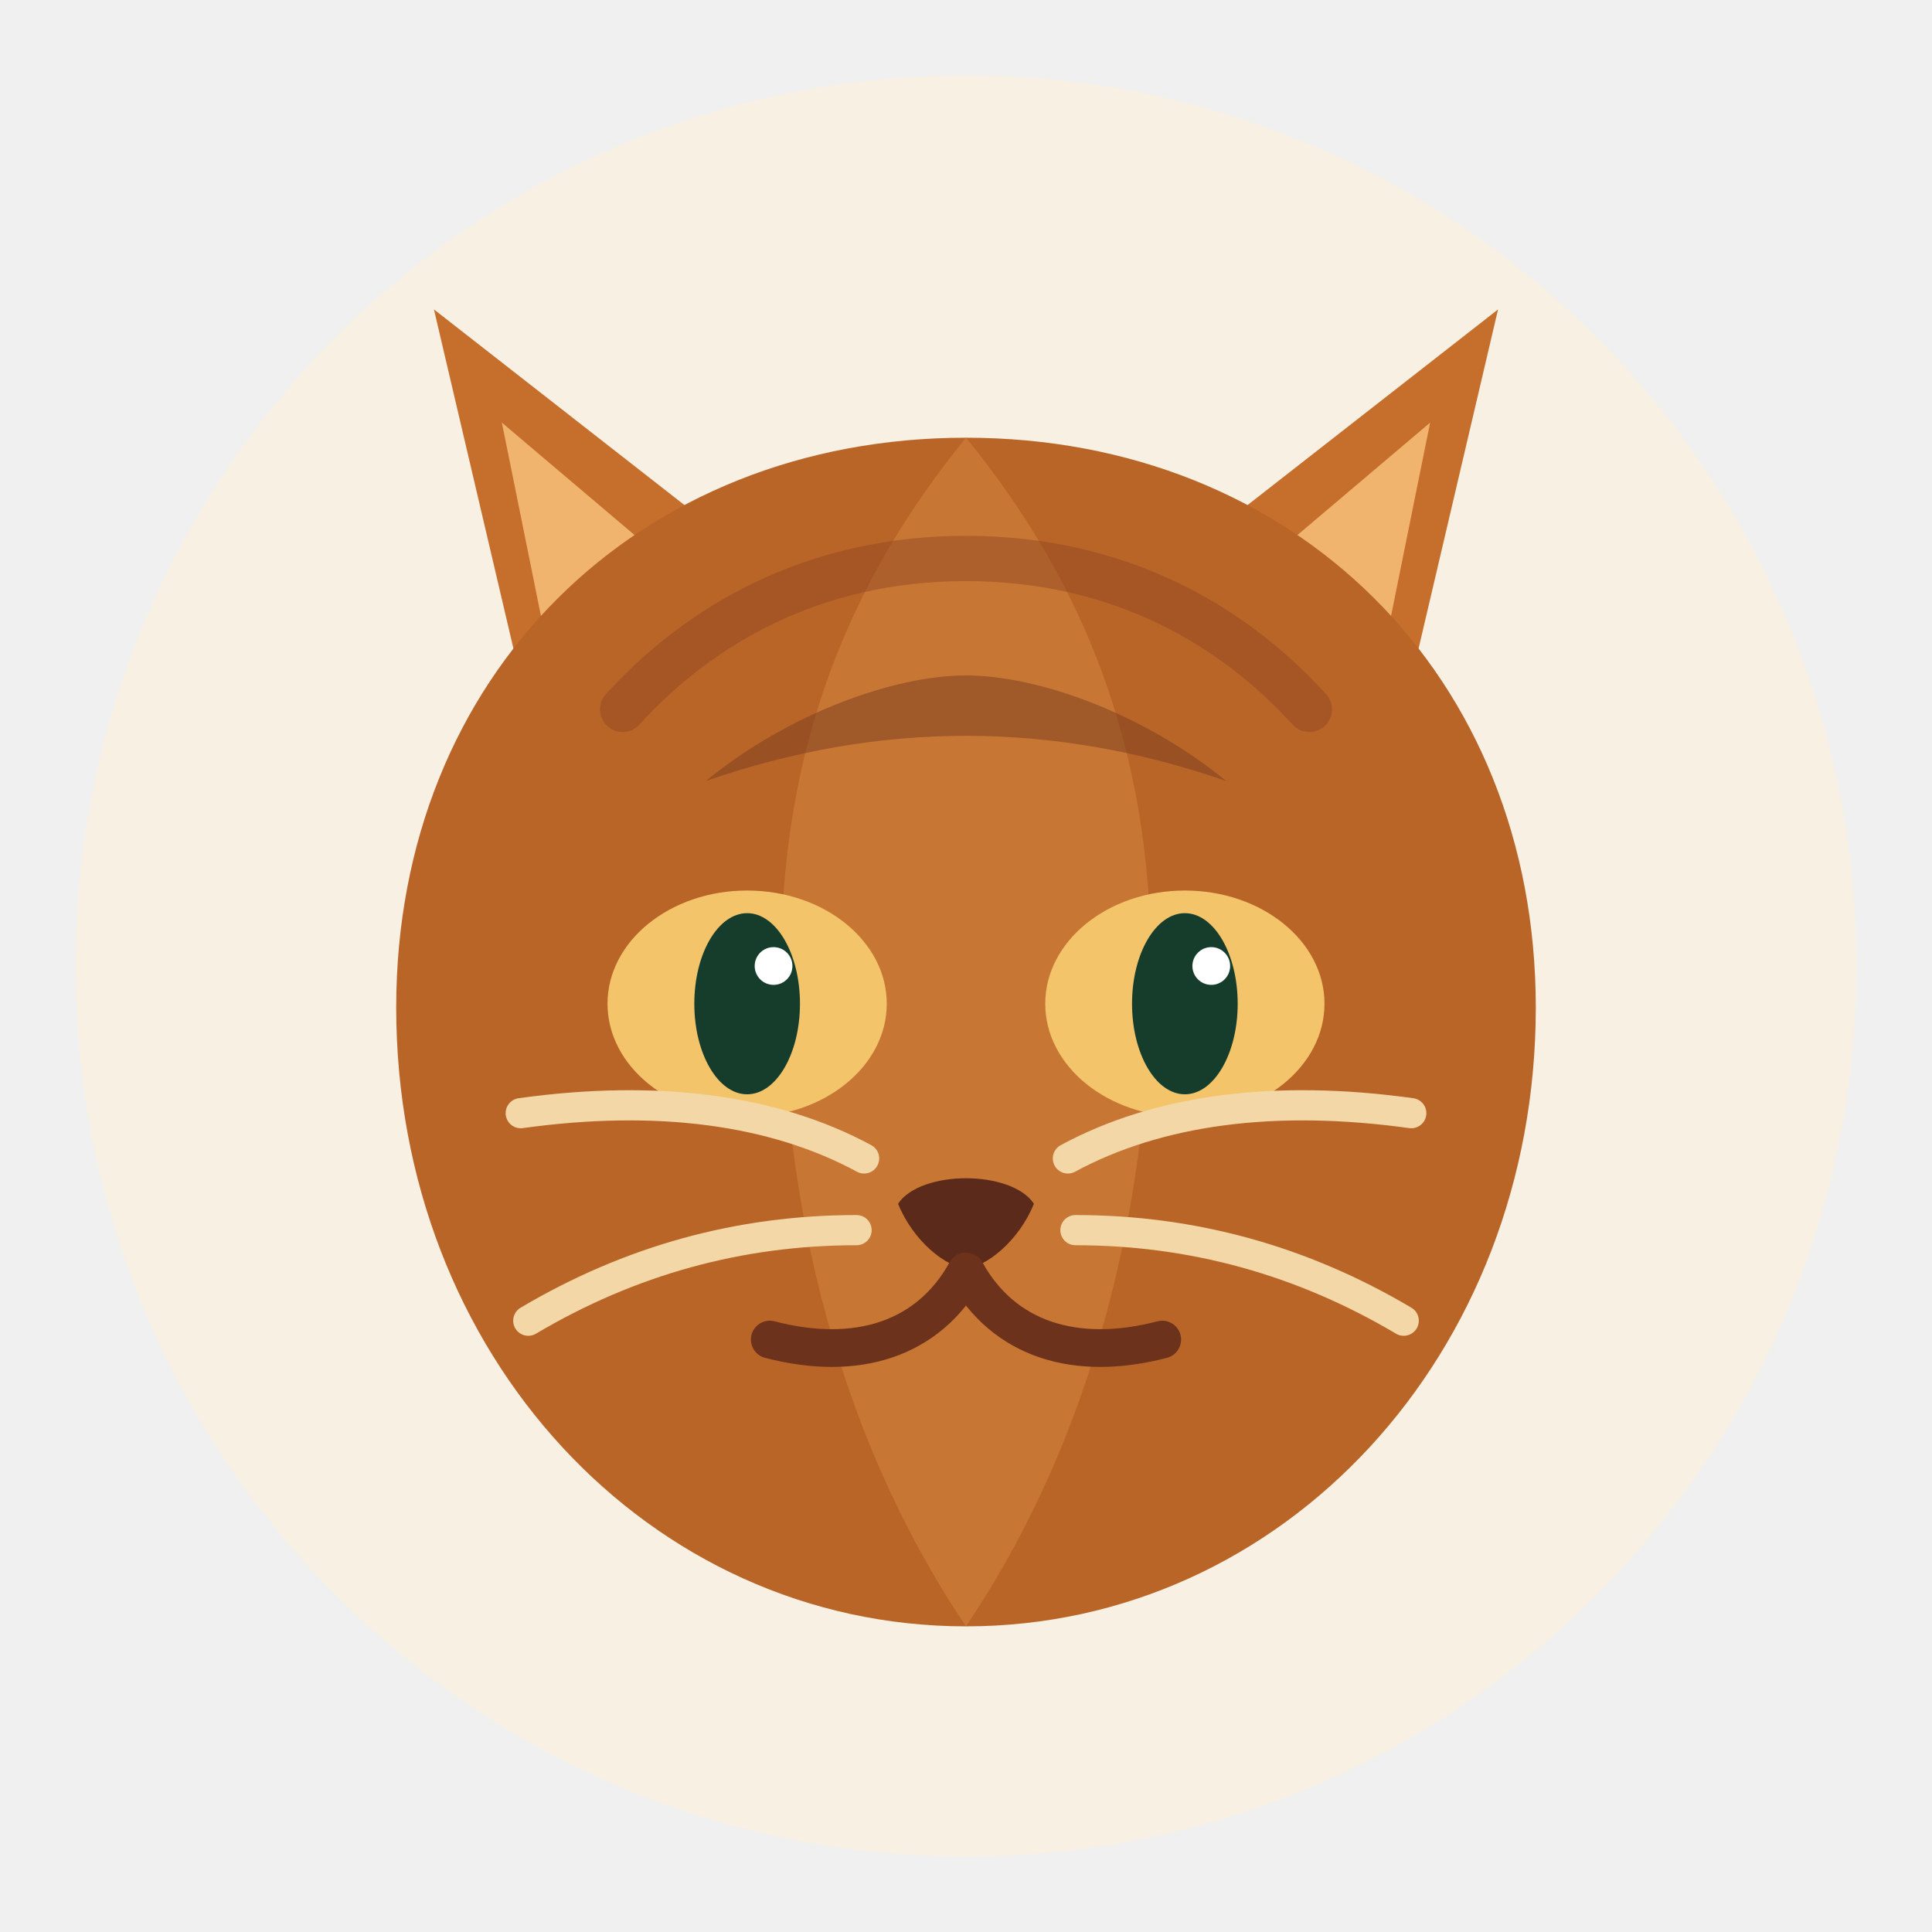
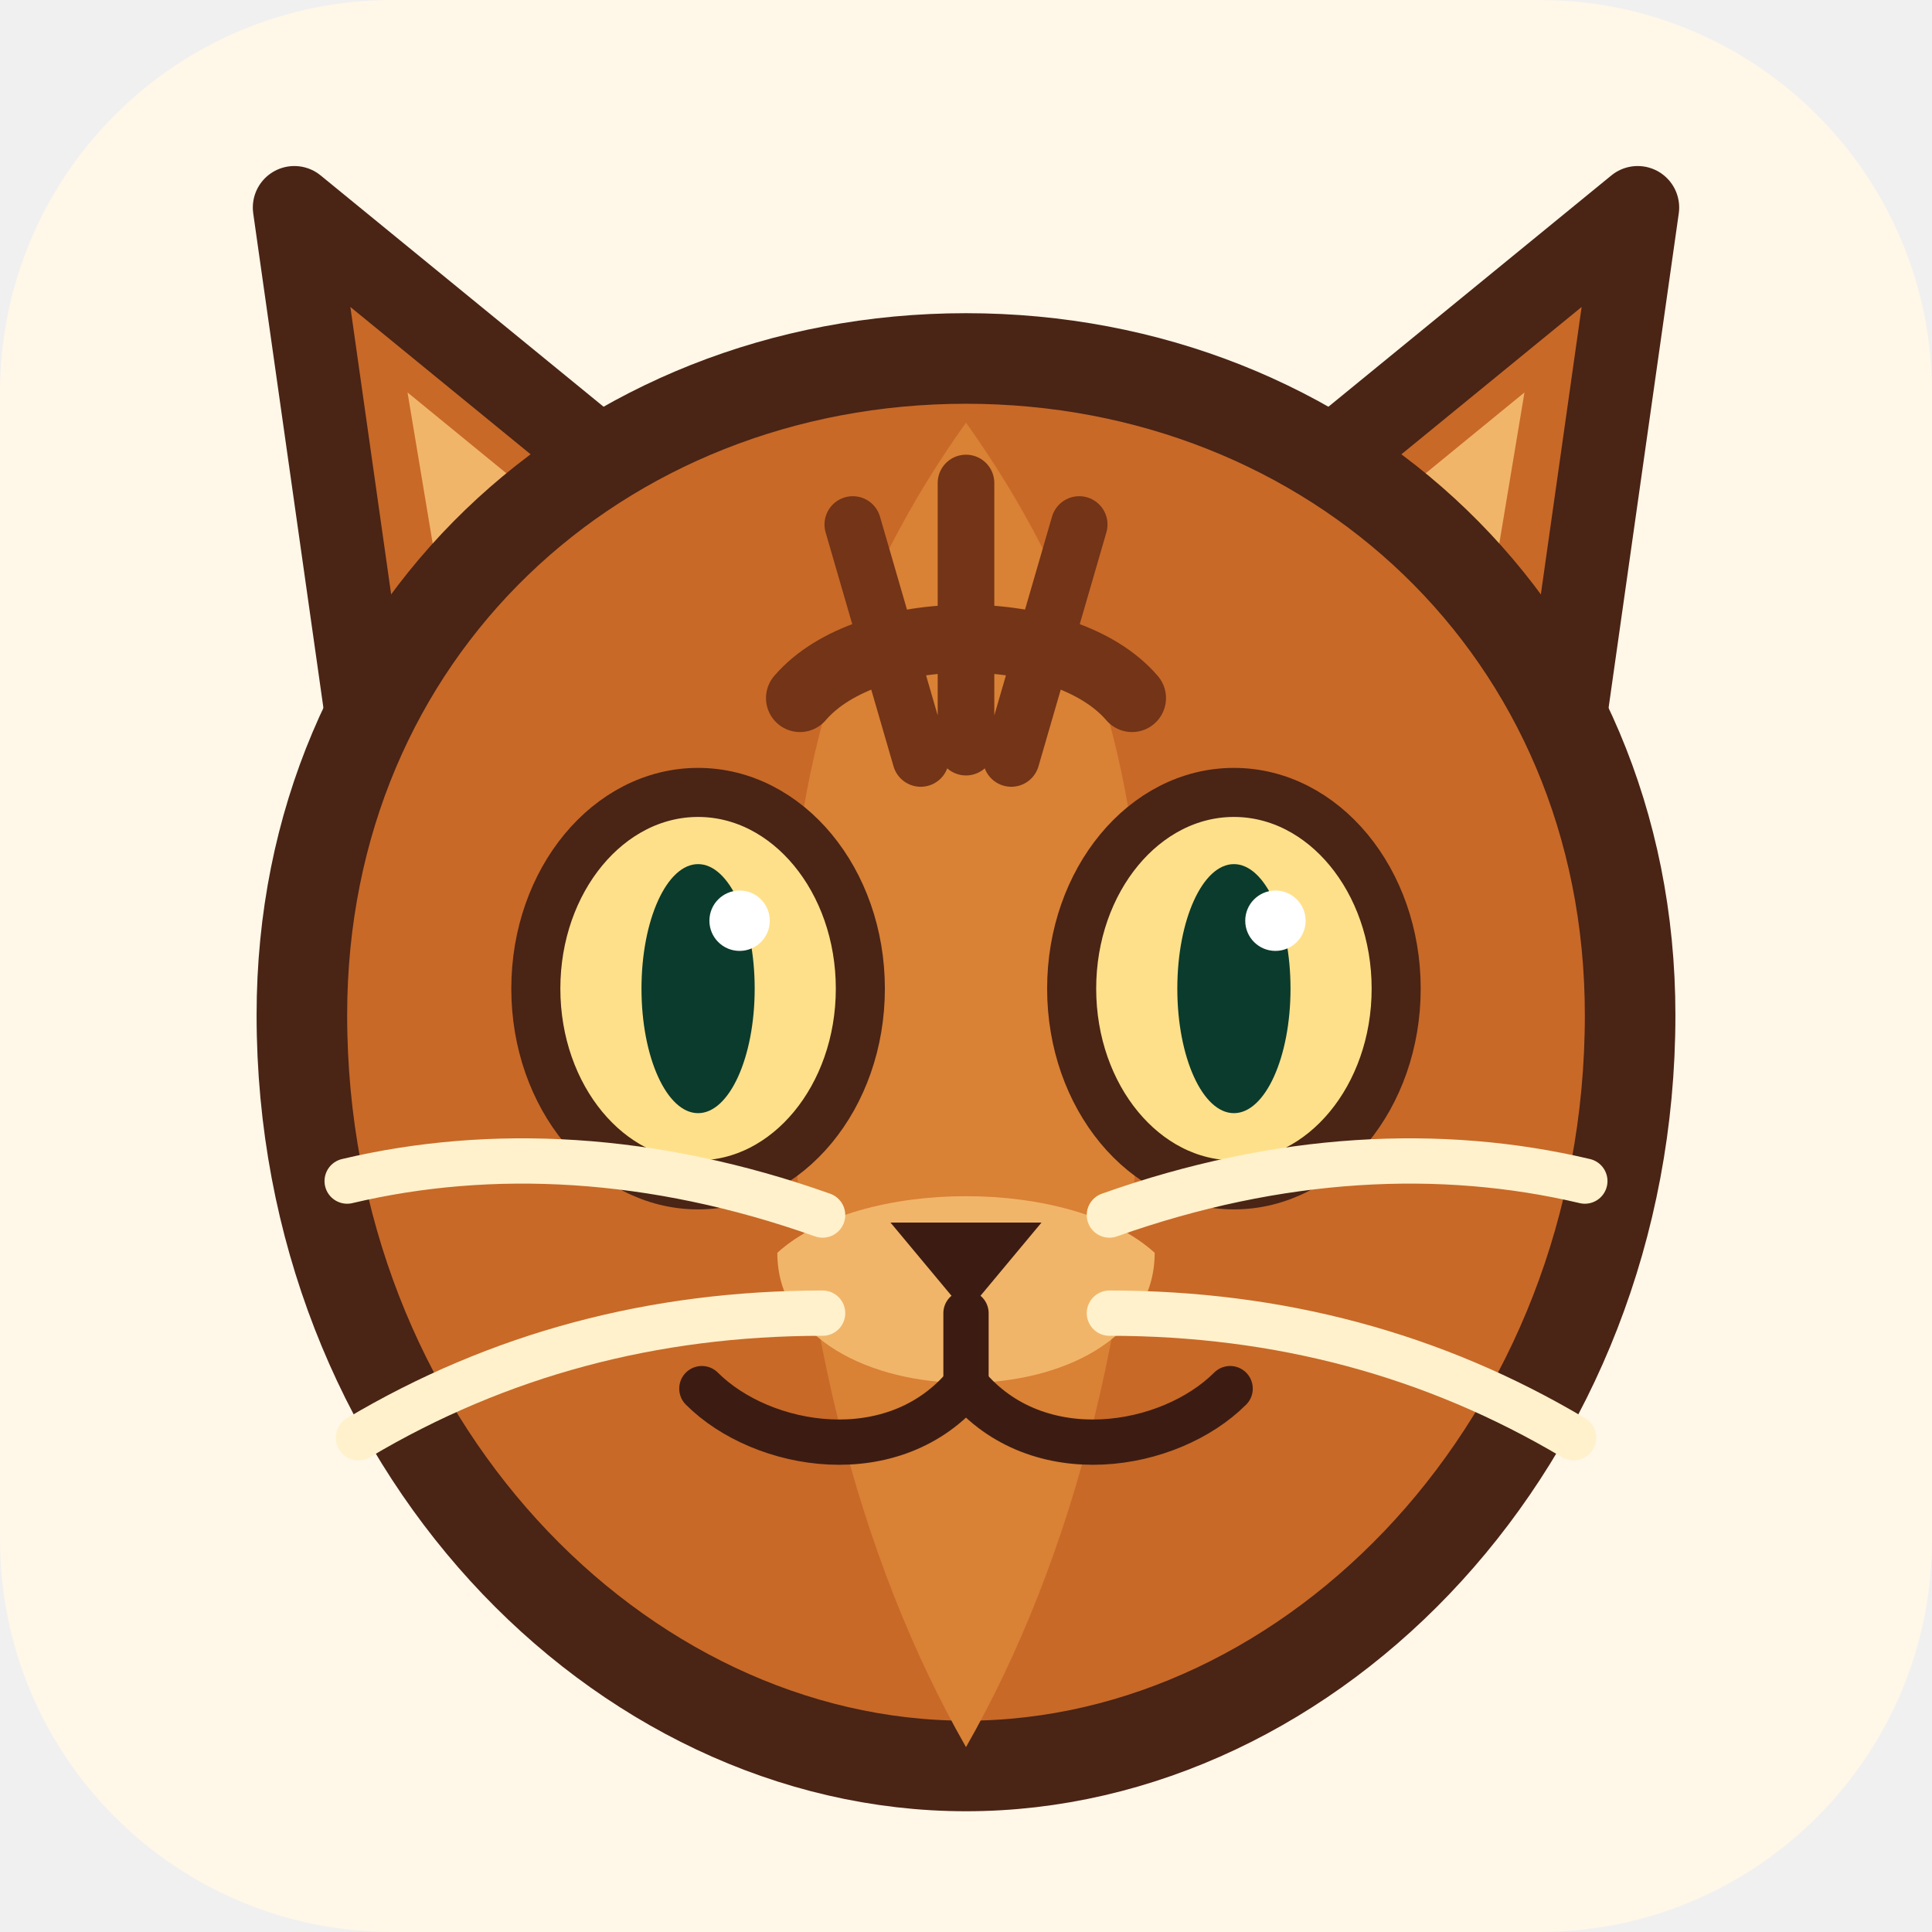
<svg xmlns="http://www.w3.org/2000/svg" viewBox="0 0 512 512" role="img" aria-labelledby="title desc">
-   <circle cx="256" cy="256" r="236" fill="#F7F0E3" />
-   <path d="M145 210 115 82l105 82Z" fill="#C66F2C" />
-   <path d="M367 210 397 82l-105 82Z" fill="#C66F2C" />
-   <path d="M151 201 133 112l72 61Z" fill="#F0B46E" />
-   <path d="M361 201 379 112l-72 61Z" fill="#F0B46E" />
-   <path d="M256 116c-87 0-151 63-151 151 0 92 67 164 151 164s151-72 151-164c0-88-64-151-151-151Z" fill="#B96528" />
-   <path d="M256 116c-31 38-49 82-49 139 0 74 20 133 49 176 29-43 49-102 49-176 0-57-18-101-49-139Z" fill="#C97835" opacity=".88" />
-   <path d="M187 207c22-18 50-28 69-28s47 10 69 28c-23-8-46-12-69-12s-46 4-69 12Z" fill="#7A3B1E" opacity=".5" />
-   <ellipse cx="198" cy="266" rx="37" ry="30" fill="#F4C46B" />
-   <ellipse cx="314" cy="266" rx="37" ry="30" fill="#F4C46B" />
-   <ellipse cx="198" cy="266" rx="14" ry="24" fill="#163D2B" />
-   <ellipse cx="314" cy="266" rx="14" ry="24" fill="#163D2B" />
-   <circle cx="205" cy="256" r="5" fill="#FFFFFF" />
-   <circle cx="321" cy="256" r="5" fill="#FFFFFF" />
-   <path d="M238 319c6-9 30-9 36 0-4 10-13 17-18 17s-14-7-18-17Z" fill="#5B2A1A" />
-   <path d="M256 337c-10 18-29 24-52 18" fill="none" stroke="#6D321B" stroke-width="10" stroke-linecap="round" />
-   <path d="M256 337c10 18 29 24 52 18" fill="none" stroke="#6D321B" stroke-width="10" stroke-linecap="round" />
-   <path d="M229 307c-24-13-55-17-91-12" fill="none" stroke="#F3D7A6" stroke-width="8" stroke-linecap="round" />
-   <path d="M227 326c-31 0-60 8-87 24" fill="none" stroke="#F3D7A6" stroke-width="8" stroke-linecap="round" />
-   <path d="M283 307c24-13 55-17 91-12" fill="none" stroke="#F3D7A6" stroke-width="8" stroke-linecap="round" />
-   <path d="M285 326c31 0 60 8 87 24" fill="none" stroke="#F3D7A6" stroke-width="8" stroke-linecap="round" />
-   <path d="M165 188c20-22 50-40 91-40s71 18 91 40" fill="none" stroke="#8F451F" stroke-width="12" stroke-linecap="round" opacity=".45" />
+   <rect width="512" height="512" rx="104" fill="#FFF7E8" />
+   <path d="M100 210 78 55l126 103Z" fill="#C86928" stroke="#4A2415" stroke-width="22" stroke-linejoin="round" />
+   <path d="M412 210 434 55 308 158Z" fill="#C86928" stroke="#4A2415" stroke-width="22" stroke-linejoin="round" />
+   <path d="M121 182 108 104l66 54Z" fill="#F1B56A" />
+   <path d="M391 182 404 104l-66 54Z" fill="#F1B56A" />
+   <path d="M256 95c-97 0-176 72-176 174 0 113 84 199 176 199s176-86 176-199C432 167 353 95 256 95Z" fill="#C86928" stroke="#4A2415" stroke-width="24" />
+   <path d="M256 112c-30 42-47 90-47 151 0 83 19 151 47 200 28-49 47-117 47-200 0-61-17-109-47-151Z" fill="#D98135" />
+   <path d="M212 185c18-21 70-21 88 0" fill="none" stroke="#733417" stroke-width="18" stroke-linecap="round" />
+   <path d="M256 128v70M226 139l18 62M286 139l-18 62" fill="none" stroke="#733417" stroke-width="15" stroke-linecap="round" />
+   <ellipse cx="185" cy="262" rx="43" ry="52" fill="#FFE08A" stroke="#4A2415" stroke-width="13" />
+   <ellipse cx="327" cy="262" rx="43" ry="52" fill="#FFE08A" stroke="#4A2415" stroke-width="13" />
+   <ellipse cx="185" cy="262" rx="15" ry="33" fill="#0B3B2C" />
+   <ellipse cx="327" cy="262" rx="15" ry="33" fill="#0B3B2C" />
+   <circle cx="196" cy="244" r="8" fill="#FFFFFF" />
+   <circle cx="338" cy="244" r="8" fill="#FFFFFF" />
+   <path d="M206 332c22-20 78-20 100 0 0 46-100 46-100 0Z" fill="#F1B56A" />
+   <path d="M236 324h40l-20 24Z" fill="#3C1C12" />
+   <path d="M256 348v19" stroke="#3C1C12" stroke-width="12" stroke-linecap="round" />
+   <path d="M256 367c-19 23-54 17-70 1M256 367c19 23 54 17 70 1" fill="none" stroke="#3C1C12" stroke-width="12" stroke-linecap="round" />
+   <path d="M218 322c-45-16-88-18-126-9M218 348c-45 0-86 11-123 33M294 322c45-16 88-18 126-9M294 348c45 0 86 11 123 33" fill="none" stroke="#FFF1CB" stroke-width="12" stroke-linecap="round" />
</svg>
